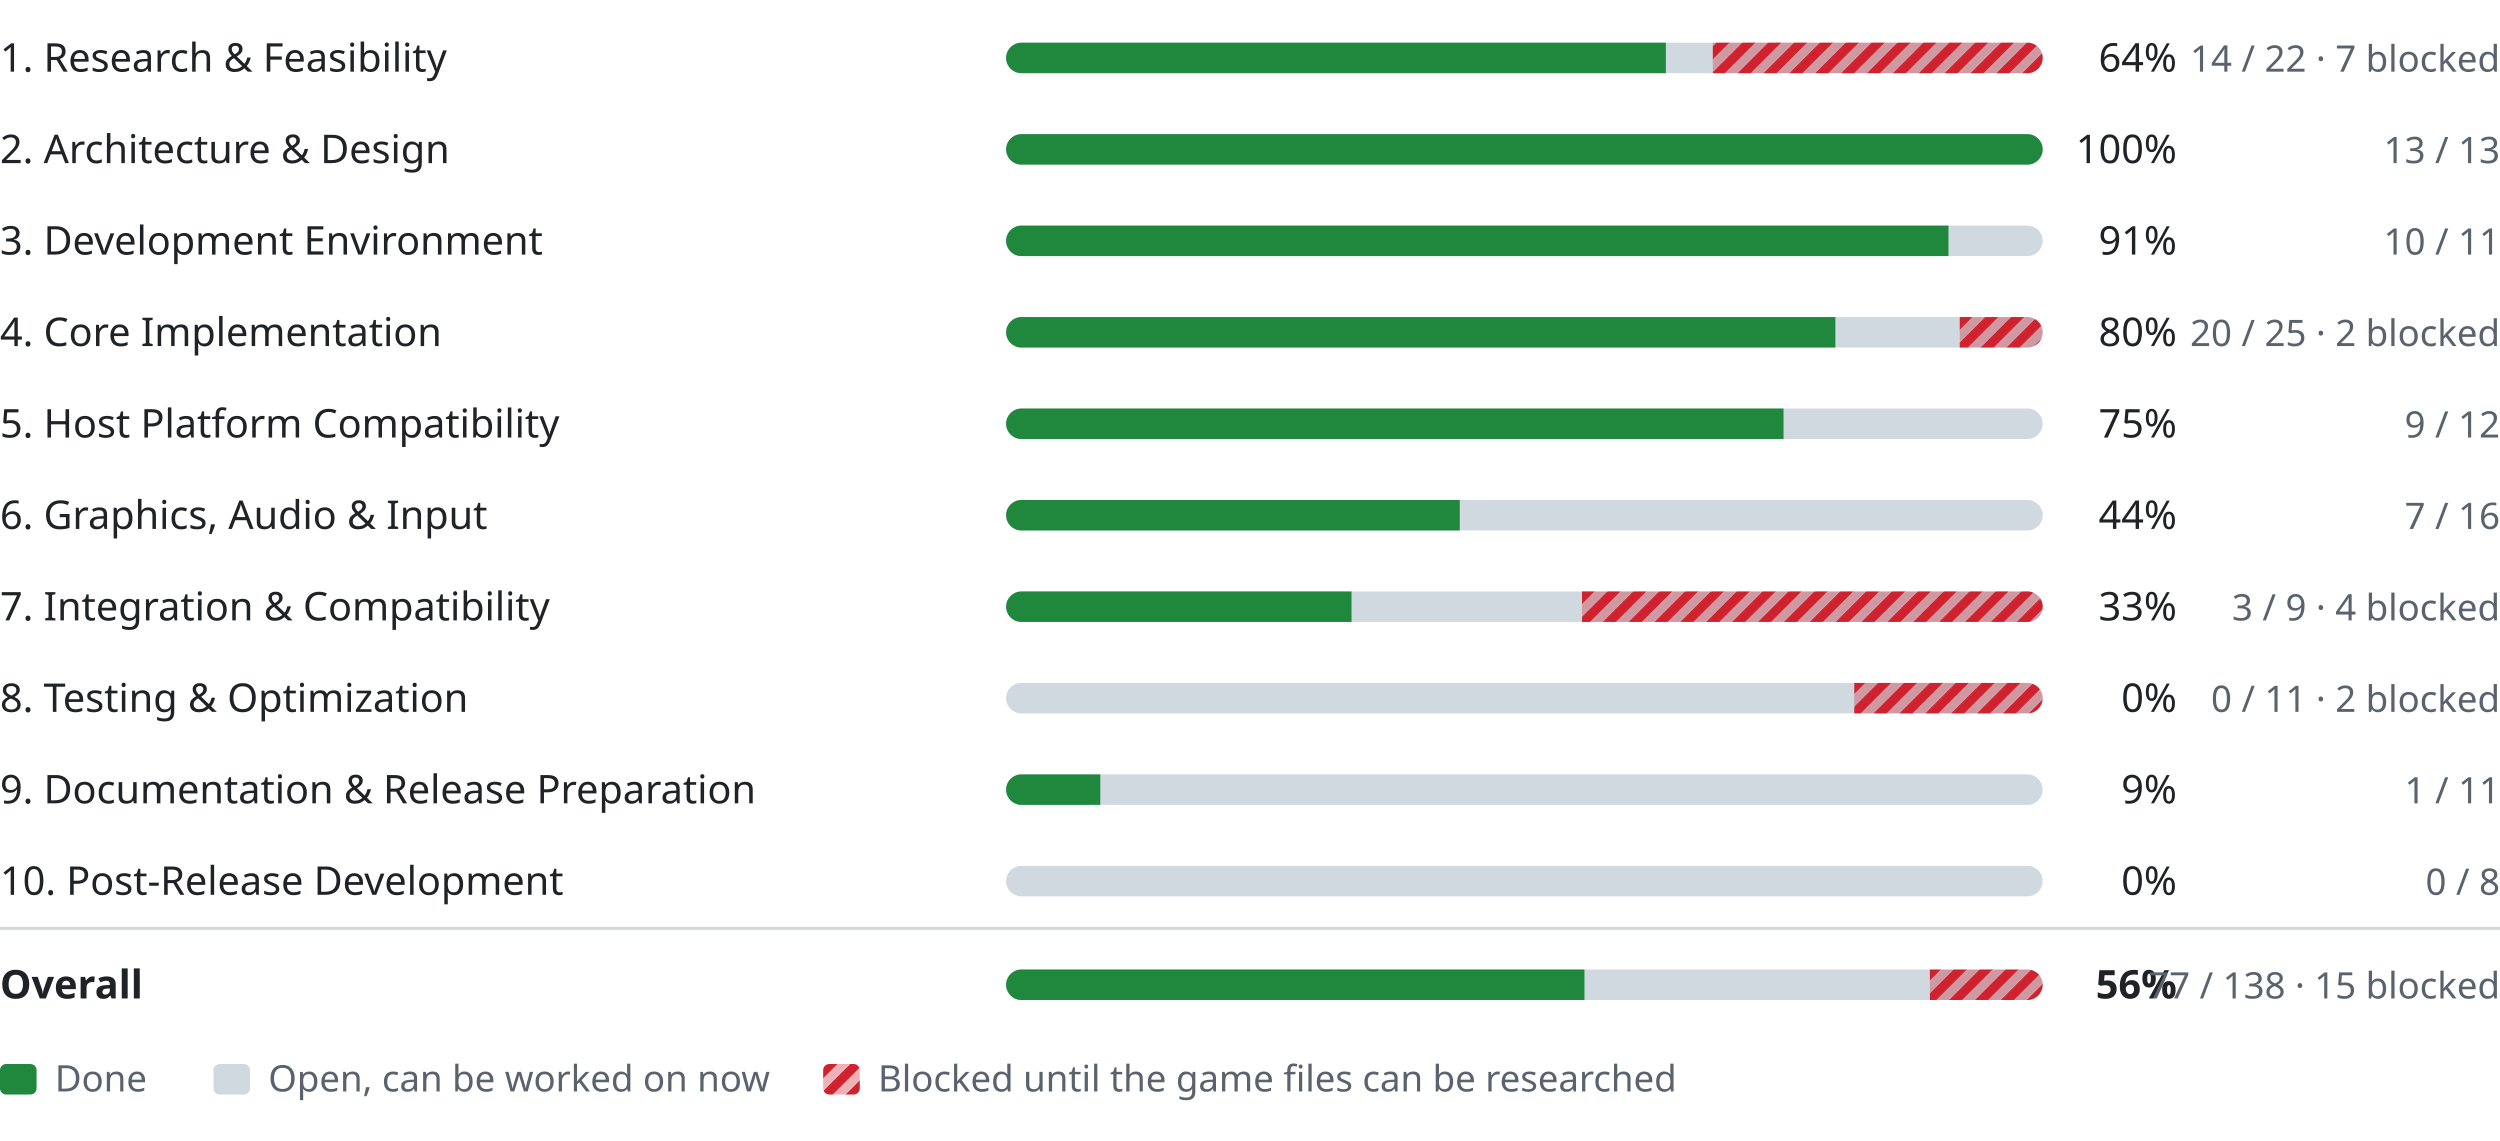
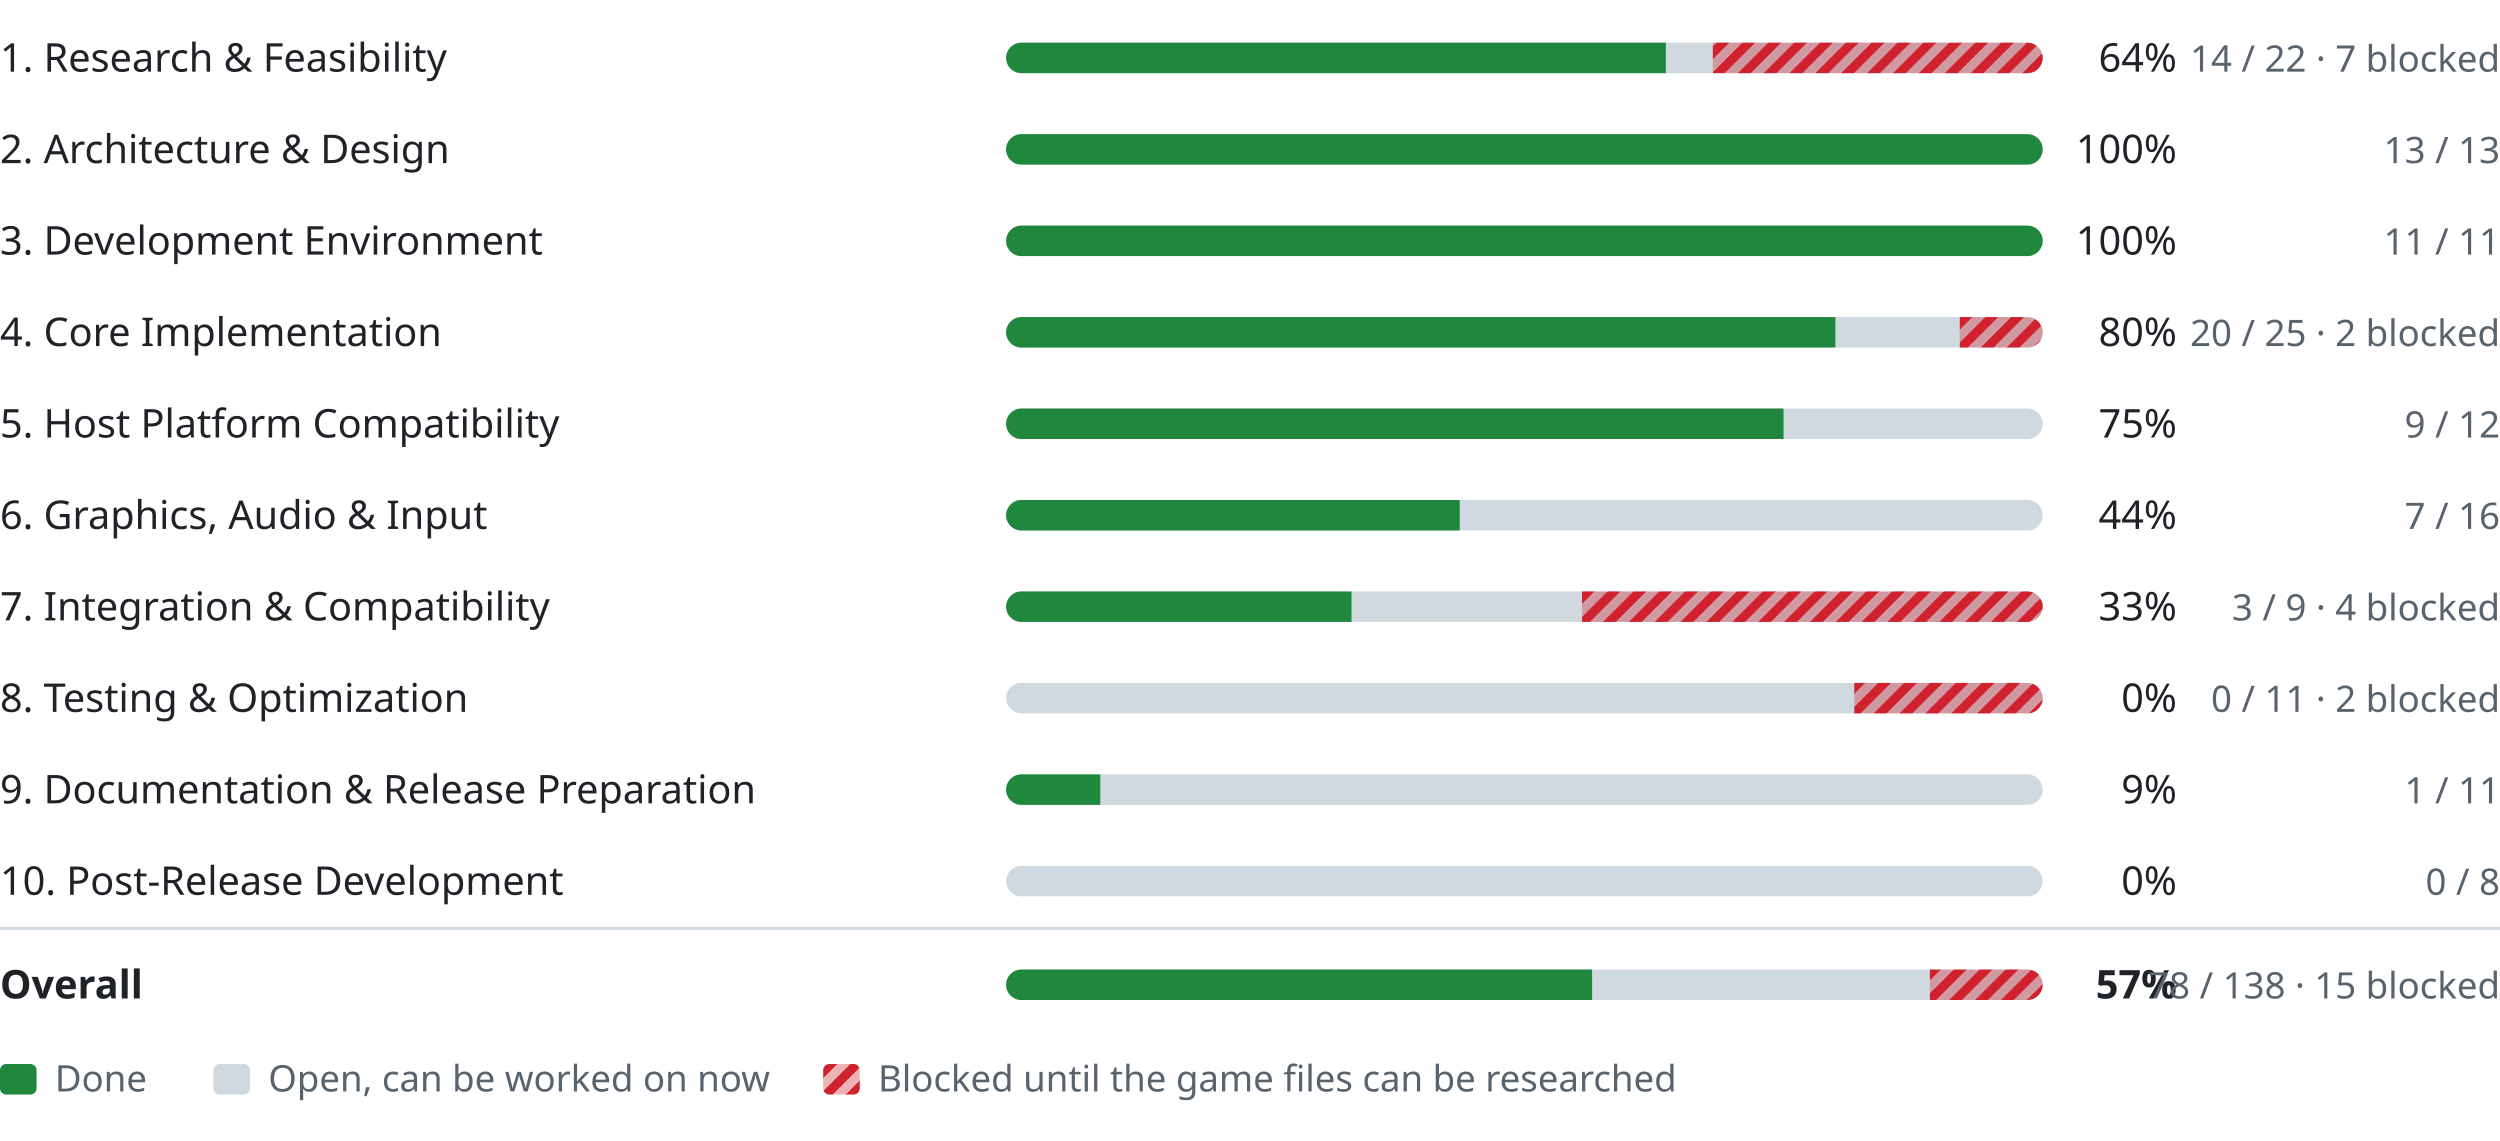
- <svg xmlns="http://www.w3.org/2000/svg" width="820" height="374" viewBox="0 0 820 374" role="img" aria-label="Roadmap: 77 of 138 tasks done, 15 blocked on game files">
+ <svg xmlns="http://www.w3.org/2000/svg" width="820" height="374" viewBox="0 0 820 374" role="img" aria-label="Roadmap: 78 of 138 tasks done, 15 blocked on game files">
  <style>
  text { font-family: -apple-system, BlinkMacSystemFont, "Segoe UI", "Noto Sans", Helvetica, Arial, sans-serif; font-size: 13px; fill: #1f2328; }
  .sub { fill: #59636e; font-size: 12px; }
  .num { font-variant-numeric: tabular-nums; }
  .strong { font-weight: 600; }
  .group { font-size: 12px; font-weight: 600; fill: #59636e; letter-spacing: 0.06em; }
  .track { fill: #d1d9e0; }
  .done { fill: #1f883d; }
  .rule { stroke: #d1d9e0; }
</style>
  <defs>
    <pattern id="blocked" width="6" height="6" patternUnits="userSpaceOnUse" patternTransform="rotate(45)">
      <rect width="6" height="6" fill="#cf222e" opacity="0.35" />
      <rect width="3" height="6" fill="#cf222e" />
    </pattern>
  </defs>
  <text class="" x="0" y="23.5">1. Research &amp; Feasibility</text>
  <clipPath id="bar14">
    <rect x="330" y="14.0" width="340" height="10" rx="5.0" />
  </clipPath>
  <g clip-path="url(#bar14)">
    <rect class="track" x="330" y="14.0" width="340" height="10" />
    <rect class="done" x="330" y="14.0" width="216.4" height="10" />
    <rect fill="url(#blocked)" x="561.8" y="14.0" width="108.2" height="10" />
  </g>
  <text class="num" x="714" y="23.5" text-anchor="end">64%</text>
  <text class="num sub" x="820" y="23.5" text-anchor="end">14 / 22 · 7 blocked</text>
  <text class="" x="0" y="53.5">2. Architecture &amp; Design</text>
  <clipPath id="bar44">
    <rect x="330" y="44.0" width="340" height="10" rx="5.0" />
  </clipPath>
  <g clip-path="url(#bar44)">
    <rect class="track" x="330" y="44.0" width="340" height="10" />
    <rect class="done" x="330" y="44.0" width="340.0" height="10" />
  </g>
  <text class="num" x="714" y="53.5" text-anchor="end">100%</text>
  <text class="num sub" x="820" y="53.5" text-anchor="end">13 / 13</text>
  <text class="" x="0" y="83.5">3. Development Environment</text>
  <clipPath id="bar74">
    <rect x="330" y="74.0" width="340" height="10" rx="5.0" />
  </clipPath>
  <g clip-path="url(#bar74)">
    <rect class="track" x="330" y="74.0" width="340" height="10" />
-     <rect class="done" x="330" y="74.0" width="309.1" height="10" />
+     <rect class="done" x="330" y="74.0" width="340.0" height="10" />
  </g>
-   <text class="num" x="714" y="83.5" text-anchor="end">91%</text>
-   <text class="num sub" x="820" y="83.5" text-anchor="end">10 / 11</text>
+   <text class="num" x="714" y="83.5" text-anchor="end">100%</text>
+   <text class="num sub" x="820" y="83.5" text-anchor="end">11 / 11</text>
  <text class="" x="0" y="113.5">4. Core Implementation</text>
  <clipPath id="bar104">
    <rect x="330" y="104.0" width="340" height="10" rx="5.0" />
  </clipPath>
  <g clip-path="url(#bar104)">
    <rect class="track" x="330" y="104.0" width="340" height="10" />
    <rect class="done" x="330" y="104.0" width="272.0" height="10" />
    <rect fill="url(#blocked)" x="642.8" y="104.0" width="27.2" height="10" />
  </g>
  <text class="num" x="714" y="113.5" text-anchor="end">80%</text>
  <text class="num sub" x="820" y="113.5" text-anchor="end">20 / 25 · 2 blocked</text>
  <text class="" x="0" y="143.5">5. Host Platform Compatibility</text>
  <clipPath id="bar134">
    <rect x="330" y="134.0" width="340" height="10" rx="5.0" />
  </clipPath>
  <g clip-path="url(#bar134)">
    <rect class="track" x="330" y="134.0" width="340" height="10" />
    <rect class="done" x="330" y="134.0" width="255.0" height="10" />
  </g>
  <text class="num" x="714" y="143.5" text-anchor="end">75%</text>
  <text class="num sub" x="820" y="143.5" text-anchor="end">9 / 12</text>
  <text class="" x="0" y="173.5">6. Graphics, Audio &amp; Input</text>
  <clipPath id="bar164">
    <rect x="330" y="164.0" width="340" height="10" rx="5.0" />
  </clipPath>
  <g clip-path="url(#bar164)">
    <rect class="track" x="330" y="164.0" width="340" height="10" />
    <rect class="done" x="330" y="164.0" width="148.8" height="10" />
  </g>
  <text class="num" x="714" y="173.5" text-anchor="end">44%</text>
  <text class="num sub" x="820" y="173.5" text-anchor="end">7 / 16</text>
  <text class="" x="0" y="203.5">7. Integration &amp; Compatibility</text>
  <clipPath id="bar194">
    <rect x="330" y="194.0" width="340" height="10" rx="5.0" />
  </clipPath>
  <g clip-path="url(#bar194)">
    <rect class="track" x="330" y="194.0" width="340" height="10" />
    <rect class="done" x="330" y="194.0" width="113.3" height="10" />
    <rect fill="url(#blocked)" x="518.9" y="194.0" width="151.1" height="10" />
  </g>
  <text class="num" x="714" y="203.5" text-anchor="end">33%</text>
  <text class="num sub" x="820" y="203.5" text-anchor="end">3 / 9 · 4 blocked</text>
  <text class="" x="0" y="233.5">8. Testing &amp; Optimization</text>
  <clipPath id="bar224">
    <rect x="330" y="224.0" width="340" height="10" rx="5.0" />
  </clipPath>
  <g clip-path="url(#bar224)">
    <rect class="track" x="330" y="224.0" width="340" height="10" />
    <rect fill="url(#blocked)" x="608.2" y="224.0" width="61.8" height="10" />
  </g>
  <text class="num" x="714" y="233.5" text-anchor="end">0%</text>
  <text class="num sub" x="820" y="233.5" text-anchor="end">0 / 11 · 2 blocked</text>
  <text class="" x="0" y="263.5">9. Documentation &amp; Release Preparation</text>
  <clipPath id="bar254">
    <rect x="330" y="254.0" width="340" height="10" rx="5.0" />
  </clipPath>
  <g clip-path="url(#bar254)">
    <rect class="track" x="330" y="254.0" width="340" height="10" />
    <rect class="done" x="330" y="254.0" width="30.9" height="10" />
  </g>
  <text class="num" x="714" y="263.5" text-anchor="end">9%</text>
  <text class="num sub" x="820" y="263.5" text-anchor="end">1 / 11</text>
  <text class="" x="0" y="293.5">10. Post-Release Development</text>
  <clipPath id="bar284">
    <rect x="330" y="284.0" width="340" height="10" rx="5.0" />
  </clipPath>
  <g clip-path="url(#bar284)">
    <rect class="track" x="330" y="284.0" width="340" height="10" />
  </g>
  <text class="num" x="714" y="293.5" text-anchor="end">0%</text>
  <text class="num sub" x="820" y="293.5" text-anchor="end">0 / 8</text>
  <line class="rule" x1="0" x2="820" y1="304.5" y2="304.5" />
  <text class="strong" x="0" y="327.5">Overall</text>
  <clipPath id="bar318">
    <rect x="330" y="318.0" width="340" height="10" rx="5.0" />
  </clipPath>
  <g clip-path="url(#bar318)">
    <rect class="track" x="330" y="318.0" width="340" height="10" />
-     <rect class="done" x="330" y="318.0" width="189.7" height="10" />
+     <rect class="done" x="330" y="318.0" width="192.2" height="10" />
    <rect fill="url(#blocked)" x="633.0" y="318.0" width="37.0" height="10" />
  </g>
-   <text class="num strong" x="714" y="327.5" text-anchor="end">56%</text>
-   <text class="num sub" x="820" y="327.5" text-anchor="end">77 / 138 · 15 blocked</text>
+   <text class="num strong" x="714" y="327.5" text-anchor="end">57%</text>
+   <text class="num sub" x="820" y="327.5" text-anchor="end">78 / 138 · 15 blocked</text>
  <rect class="done" x="0" y="349.0" width="12" height="10" rx="2" />
  <text class="sub" x="18" y="358.0">Done</text>
  <rect class="track" x="70" y="349.0" width="12" height="10" rx="2" />
  <text class="sub" x="88" y="358.0">Open, can be worked on now</text>
  <rect fill="url(#blocked)" x="270" y="349.0" width="12" height="10" rx="2" />
  <text class="sub" x="288" y="358.0">Blocked until the game files can be researched</text>
</svg>
